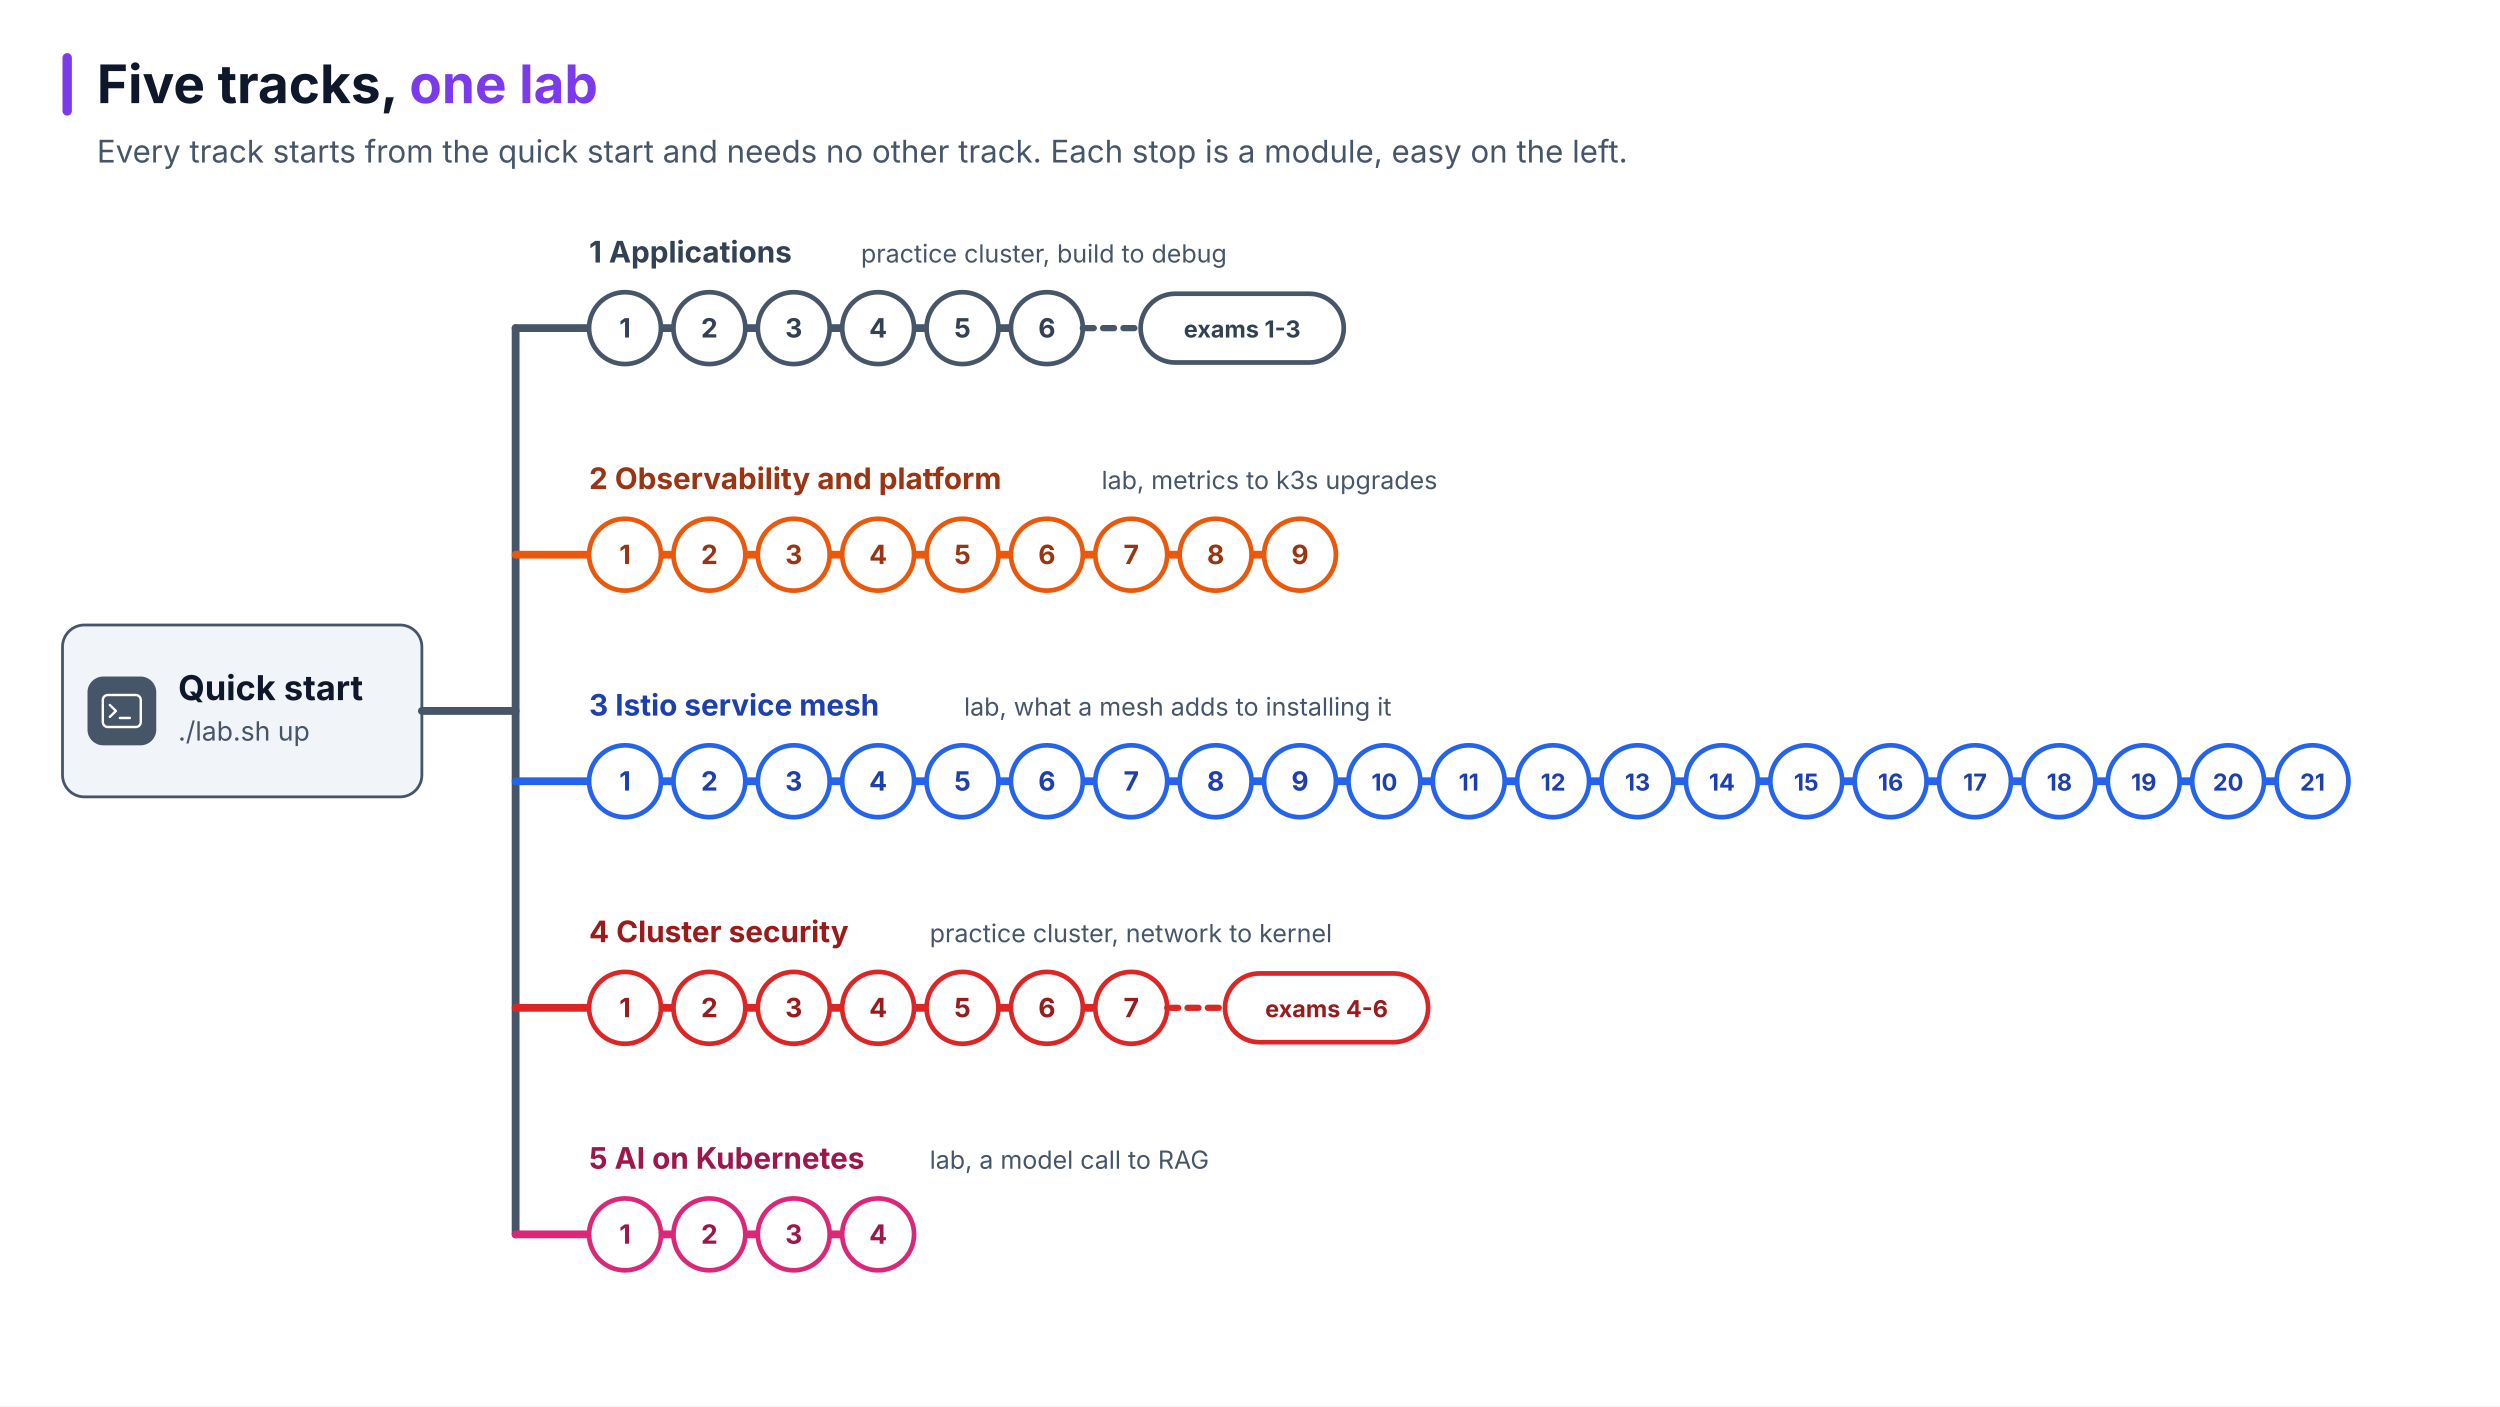
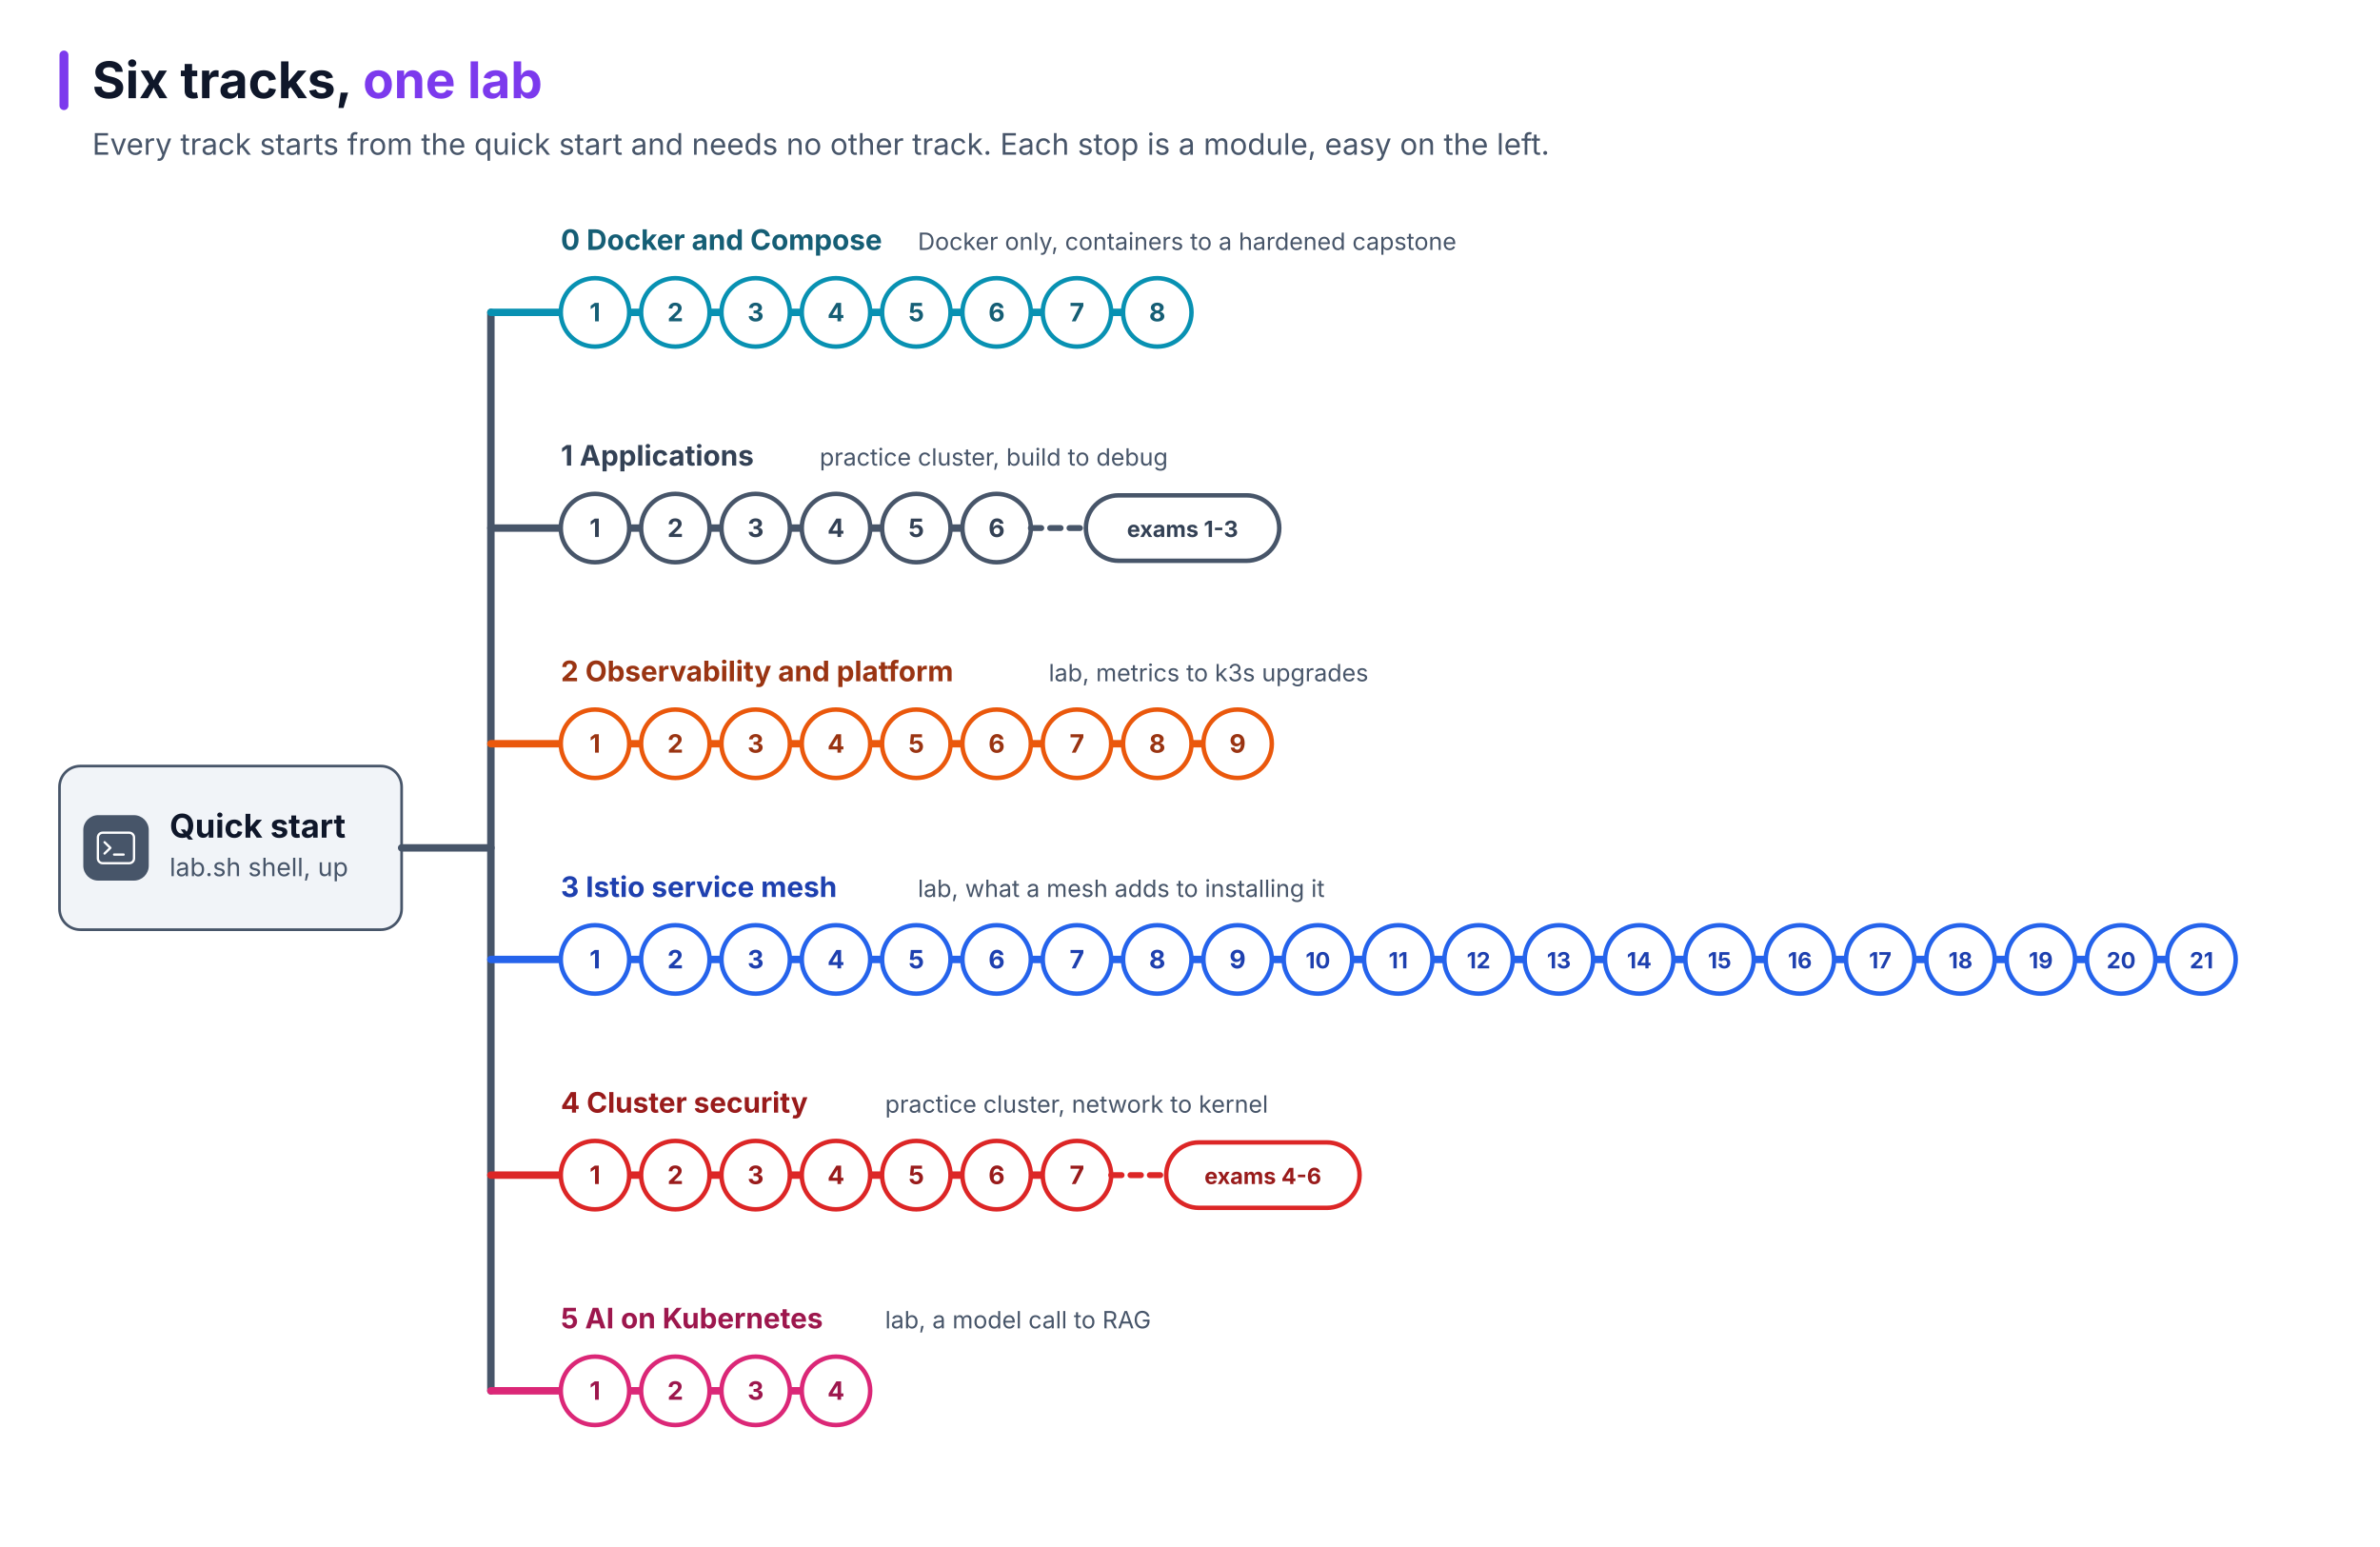
- <svg xmlns="http://www.w3.org/2000/svg" width="1600" height="900" viewBox="0 0 1600 900" font-family="Inter, -apple-system, 'Segoe UI', Helvetica, Arial, sans-serif">
-   <rect width="1600" height="900" fill="#ffffff" />
+ <svg xmlns="http://www.w3.org/2000/svg" width="1600" height="1040" viewBox="0 0 1600 1040" font-family="Inter, -apple-system, 'Segoe UI', Helvetica, Arial, sans-serif">
+   <rect width="1600" height="1040" fill="#ffffff" />
  <rect x="40.0" y="34.0" width="6.0" height="40.0" rx="3.0" fill="#7c3aed" stroke="none" />
-   <text x="62" y="66" font-size="34" font-weight="700" fill="#0f172a">Five tracks, <tspan fill="#7c3aed">one lab</tspan>
+   <text x="62" y="66" font-size="34" font-weight="700" fill="#0f172a">Six tracks, <tspan fill="#7c3aed">one lab</tspan>
  </text>
  <text x="62.0" y="104.0" font-size="20.0" fill="#475569" text-anchor="start">Every track starts from the quick start and needs no other track. Each stop is a module, easy on the left.</text>
-   <rect x="40.0" y="400.0" width="230.0" height="110.0" rx="14.0" fill="#f1f4f8" stroke="#475569" stroke-width="1.8" />
-   <rect x="56.0" y="433.0" width="44.0" height="44.0" rx="10.0" fill="#475569" stroke="none" />
-   <rect x="65.8" y="444.8" width="24.3" height="20.5" rx="3.2" fill="none" stroke="#ffffff" stroke-width="1.536" />
-   <polyline points="70.3,451.2 74.2,455.0 70.3,458.8" fill="none" stroke="#ffffff" stroke-width="1.54" stroke-linecap="round" stroke-linejoin="round" />
-   <polyline points="76.7,459.5 83.1,459.5" fill="none" stroke="#ffffff" stroke-width="1.54" stroke-linecap="round" stroke-linejoin="round" />
-   <text x="114.0" y="448.1" font-size="22.0" fill="#0f172a" font-weight="700" text-anchor="start">Quick start</text>
-   <text x="114.0" y="474.0" font-size="17.0" fill="#475569" text-anchor="start">./lab.sh up</text>
-   <polyline points="270.0,455.0 330.0,455.0" fill="none" stroke="#475569" stroke-width="5.00" stroke-linecap="round" stroke-linejoin="round" />
-   <polyline points="330.0,210.0 330.0,790.0" fill="none" stroke="#475569" stroke-width="5.00" stroke-linecap="round" stroke-linejoin="round" />
-   <polyline points="330.0,210.0 670.0,210.0" fill="none" stroke="#475569" stroke-width="5.00" stroke-linecap="round" stroke-linejoin="round" />
-   <ellipse cx="400.0" cy="210.0" rx="23.0" ry="23.0" fill="#ffffff" stroke="#475569" stroke-width="3.00" />
-   <text x="400.0" y="216.0" font-size="17.0" fill="#334155" font-weight="700" text-anchor="middle">1</text>
-   <ellipse cx="454.0" cy="210.0" rx="23.0" ry="23.0" fill="#ffffff" stroke="#475569" stroke-width="3.00" />
-   <text x="454.0" y="216.0" font-size="17.0" fill="#334155" font-weight="700" text-anchor="middle">2</text>
-   <ellipse cx="508.0" cy="210.0" rx="23.0" ry="23.0" fill="#ffffff" stroke="#475569" stroke-width="3.00" />
-   <text x="508.0" y="216.0" font-size="17.0" fill="#334155" font-weight="700" text-anchor="middle">3</text>
-   <ellipse cx="562.0" cy="210.0" rx="23.0" ry="23.0" fill="#ffffff" stroke="#475569" stroke-width="3.00" />
-   <text x="562.0" y="216.0" font-size="17.0" fill="#334155" font-weight="700" text-anchor="middle">4</text>
-   <ellipse cx="616.0" cy="210.0" rx="23.0" ry="23.0" fill="#ffffff" stroke="#475569" stroke-width="3.00" />
-   <text x="616.0" y="216.0" font-size="17.0" fill="#334155" font-weight="700" text-anchor="middle">5</text>
-   <ellipse cx="670.0" cy="210.0" rx="23.0" ry="23.0" fill="#ffffff" stroke="#475569" stroke-width="3.00" />
-   <text x="670.0" y="216.0" font-size="17.0" fill="#334155" font-weight="700" text-anchor="middle">6</text>
-   <polyline points="693.0,210.0 730.0,210.0" fill="none" stroke="#475569" stroke-width="4.00" stroke-linecap="round" stroke-linejoin="round" stroke-dasharray="7 6" />
-   <rect x="730.0" y="188.0" width="130.0" height="44.0" rx="22.0" fill="#ffffff" stroke="#475569" stroke-width="3" />
-   <text x="795.0" y="216.0" font-size="15.0" fill="#334155" font-weight="700" text-anchor="middle">exams 1-3</text>
-   <text x="377.0" y="168.0" font-size="19.0" fill="#334155" font-weight="700" text-anchor="start">1 Applications</text>
-   <text x="551.0" y="168.0" font-size="16.0" fill="#475569" text-anchor="start">practice cluster, build to debug</text>
-   <polyline points="330.0,355.0 832.0,355.0" fill="none" stroke="#ea580c" stroke-width="5.00" stroke-linecap="round" stroke-linejoin="round" />
-   <ellipse cx="400.0" cy="355.0" rx="23.0" ry="23.0" fill="#ffffff" stroke="#ea580c" stroke-width="3.00" />
-   <text x="400.0" y="361.0" font-size="17.0" fill="#9a3412" font-weight="700" text-anchor="middle">1</text>
-   <ellipse cx="454.0" cy="355.0" rx="23.0" ry="23.0" fill="#ffffff" stroke="#ea580c" stroke-width="3.00" />
-   <text x="454.0" y="361.0" font-size="17.0" fill="#9a3412" font-weight="700" text-anchor="middle">2</text>
-   <ellipse cx="508.0" cy="355.0" rx="23.0" ry="23.0" fill="#ffffff" stroke="#ea580c" stroke-width="3.00" />
-   <text x="508.0" y="361.0" font-size="17.0" fill="#9a3412" font-weight="700" text-anchor="middle">3</text>
-   <ellipse cx="562.0" cy="355.0" rx="23.0" ry="23.0" fill="#ffffff" stroke="#ea580c" stroke-width="3.00" />
-   <text x="562.0" y="361.0" font-size="17.0" fill="#9a3412" font-weight="700" text-anchor="middle">4</text>
-   <ellipse cx="616.0" cy="355.0" rx="23.0" ry="23.0" fill="#ffffff" stroke="#ea580c" stroke-width="3.00" />
-   <text x="616.0" y="361.0" font-size="17.0" fill="#9a3412" font-weight="700" text-anchor="middle">5</text>
-   <ellipse cx="670.0" cy="355.0" rx="23.0" ry="23.0" fill="#ffffff" stroke="#ea580c" stroke-width="3.00" />
-   <text x="670.0" y="361.0" font-size="17.0" fill="#9a3412" font-weight="700" text-anchor="middle">6</text>
-   <ellipse cx="724.0" cy="355.0" rx="23.0" ry="23.0" fill="#ffffff" stroke="#ea580c" stroke-width="3.00" />
-   <text x="724.0" y="361.0" font-size="17.0" fill="#9a3412" font-weight="700" text-anchor="middle">7</text>
-   <ellipse cx="778.0" cy="355.0" rx="23.0" ry="23.0" fill="#ffffff" stroke="#ea580c" stroke-width="3.00" />
-   <text x="778.0" y="361.0" font-size="17.0" fill="#9a3412" font-weight="700" text-anchor="middle">8</text>
-   <ellipse cx="832.0" cy="355.0" rx="23.0" ry="23.0" fill="#ffffff" stroke="#ea580c" stroke-width="3.00" />
-   <text x="832.0" y="361.0" font-size="17.0" fill="#9a3412" font-weight="700" text-anchor="middle">9</text>
-   <text x="377.0" y="313.0" font-size="19.0" fill="#9a3412" font-weight="700" text-anchor="start">2 Observability and platform</text>
-   <text x="705.0" y="313.0" font-size="16.0" fill="#475569" text-anchor="start">lab, metrics to k3s upgrades</text>
-   <polyline points="330.0,500.0 1480.0,500.0" fill="none" stroke="#2563eb" stroke-width="5.00" stroke-linecap="round" stroke-linejoin="round" />
-   <ellipse cx="400.0" cy="500.0" rx="23.0" ry="23.0" fill="#ffffff" stroke="#2563eb" stroke-width="3.00" />
-   <text x="400.0" y="506.0" font-size="17.0" fill="#1e40af" font-weight="700" text-anchor="middle">1</text>
-   <ellipse cx="454.0" cy="500.0" rx="23.0" ry="23.0" fill="#ffffff" stroke="#2563eb" stroke-width="3.00" />
-   <text x="454.0" y="506.0" font-size="17.0" fill="#1e40af" font-weight="700" text-anchor="middle">2</text>
-   <ellipse cx="508.0" cy="500.0" rx="23.0" ry="23.0" fill="#ffffff" stroke="#2563eb" stroke-width="3.00" />
-   <text x="508.0" y="506.0" font-size="17.0" fill="#1e40af" font-weight="700" text-anchor="middle">3</text>
-   <ellipse cx="562.0" cy="500.0" rx="23.0" ry="23.0" fill="#ffffff" stroke="#2563eb" stroke-width="3.00" />
-   <text x="562.0" y="506.0" font-size="17.0" fill="#1e40af" font-weight="700" text-anchor="middle">4</text>
-   <ellipse cx="616.0" cy="500.0" rx="23.0" ry="23.0" fill="#ffffff" stroke="#2563eb" stroke-width="3.00" />
-   <text x="616.0" y="506.0" font-size="17.0" fill="#1e40af" font-weight="700" text-anchor="middle">5</text>
-   <ellipse cx="670.0" cy="500.0" rx="23.0" ry="23.0" fill="#ffffff" stroke="#2563eb" stroke-width="3.00" />
-   <text x="670.0" y="506.0" font-size="17.0" fill="#1e40af" font-weight="700" text-anchor="middle">6</text>
-   <ellipse cx="724.0" cy="500.0" rx="23.0" ry="23.0" fill="#ffffff" stroke="#2563eb" stroke-width="3.00" />
-   <text x="724.0" y="506.0" font-size="17.0" fill="#1e40af" font-weight="700" text-anchor="middle">7</text>
-   <ellipse cx="778.0" cy="500.0" rx="23.0" ry="23.0" fill="#ffffff" stroke="#2563eb" stroke-width="3.00" />
-   <text x="778.0" y="506.0" font-size="17.0" fill="#1e40af" font-weight="700" text-anchor="middle">8</text>
-   <ellipse cx="832.0" cy="500.0" rx="23.0" ry="23.0" fill="#ffffff" stroke="#2563eb" stroke-width="3.00" />
-   <text x="832.0" y="506.0" font-size="17.0" fill="#1e40af" font-weight="700" text-anchor="middle">9</text>
-   <ellipse cx="886.0" cy="500.0" rx="23.0" ry="23.0" fill="#ffffff" stroke="#2563eb" stroke-width="3.00" />
-   <text x="886.0" y="506.0" font-size="15.0" fill="#1e40af" font-weight="700" text-anchor="middle">10</text>
-   <ellipse cx="940.0" cy="500.0" rx="23.0" ry="23.0" fill="#ffffff" stroke="#2563eb" stroke-width="3.00" />
-   <text x="940.0" y="506.0" font-size="15.0" fill="#1e40af" font-weight="700" text-anchor="middle">11</text>
-   <ellipse cx="994.0" cy="500.0" rx="23.0" ry="23.0" fill="#ffffff" stroke="#2563eb" stroke-width="3.00" />
-   <text x="994.0" y="506.0" font-size="15.0" fill="#1e40af" font-weight="700" text-anchor="middle">12</text>
-   <ellipse cx="1048.0" cy="500.0" rx="23.0" ry="23.0" fill="#ffffff" stroke="#2563eb" stroke-width="3.00" />
-   <text x="1048.0" y="506.0" font-size="15.0" fill="#1e40af" font-weight="700" text-anchor="middle">13</text>
-   <ellipse cx="1102.0" cy="500.0" rx="23.0" ry="23.0" fill="#ffffff" stroke="#2563eb" stroke-width="3.00" />
-   <text x="1102.0" y="506.0" font-size="15.0" fill="#1e40af" font-weight="700" text-anchor="middle">14</text>
-   <ellipse cx="1156.0" cy="500.0" rx="23.0" ry="23.0" fill="#ffffff" stroke="#2563eb" stroke-width="3.00" />
-   <text x="1156.0" y="506.0" font-size="15.0" fill="#1e40af" font-weight="700" text-anchor="middle">15</text>
-   <ellipse cx="1210.0" cy="500.0" rx="23.0" ry="23.0" fill="#ffffff" stroke="#2563eb" stroke-width="3.00" />
-   <text x="1210.0" y="506.0" font-size="15.0" fill="#1e40af" font-weight="700" text-anchor="middle">16</text>
-   <ellipse cx="1264.0" cy="500.0" rx="23.0" ry="23.0" fill="#ffffff" stroke="#2563eb" stroke-width="3.00" />
-   <text x="1264.0" y="506.0" font-size="15.0" fill="#1e40af" font-weight="700" text-anchor="middle">17</text>
-   <ellipse cx="1318.0" cy="500.0" rx="23.0" ry="23.0" fill="#ffffff" stroke="#2563eb" stroke-width="3.00" />
-   <text x="1318.0" y="506.0" font-size="15.0" fill="#1e40af" font-weight="700" text-anchor="middle">18</text>
-   <ellipse cx="1372.0" cy="500.0" rx="23.0" ry="23.0" fill="#ffffff" stroke="#2563eb" stroke-width="3.00" />
-   <text x="1372.0" y="506.0" font-size="15.0" fill="#1e40af" font-weight="700" text-anchor="middle">19</text>
-   <ellipse cx="1426.0" cy="500.0" rx="23.0" ry="23.0" fill="#ffffff" stroke="#2563eb" stroke-width="3.00" />
-   <text x="1426.0" y="506.0" font-size="15.0" fill="#1e40af" font-weight="700" text-anchor="middle">20</text>
-   <ellipse cx="1480.0" cy="500.0" rx="23.0" ry="23.0" fill="#ffffff" stroke="#2563eb" stroke-width="3.00" />
-   <text x="1480.0" y="506.0" font-size="15.0" fill="#1e40af" font-weight="700" text-anchor="middle">21</text>
-   <text x="377.0" y="458.0" font-size="19.0" fill="#1e40af" font-weight="700" text-anchor="start">3 Istio service mesh</text>
-   <text x="617.0" y="458.0" font-size="16.0" fill="#475569" text-anchor="start">lab, what a mesh adds to installing it</text>
-   <polyline points="330.0,645.0 724.0,645.0" fill="none" stroke="#dc2626" stroke-width="5.00" stroke-linecap="round" stroke-linejoin="round" />
-   <ellipse cx="400.0" cy="645.0" rx="23.0" ry="23.0" fill="#ffffff" stroke="#dc2626" stroke-width="3.00" />
-   <text x="400.0" y="651.0" font-size="17.0" fill="#991b1b" font-weight="700" text-anchor="middle">1</text>
-   <ellipse cx="454.0" cy="645.0" rx="23.0" ry="23.0" fill="#ffffff" stroke="#dc2626" stroke-width="3.00" />
-   <text x="454.0" y="651.0" font-size="17.0" fill="#991b1b" font-weight="700" text-anchor="middle">2</text>
-   <ellipse cx="508.0" cy="645.0" rx="23.0" ry="23.0" fill="#ffffff" stroke="#dc2626" stroke-width="3.00" />
-   <text x="508.0" y="651.0" font-size="17.0" fill="#991b1b" font-weight="700" text-anchor="middle">3</text>
-   <ellipse cx="562.0" cy="645.0" rx="23.0" ry="23.0" fill="#ffffff" stroke="#dc2626" stroke-width="3.00" />
-   <text x="562.0" y="651.0" font-size="17.0" fill="#991b1b" font-weight="700" text-anchor="middle">4</text>
-   <ellipse cx="616.0" cy="645.0" rx="23.0" ry="23.0" fill="#ffffff" stroke="#dc2626" stroke-width="3.00" />
-   <text x="616.0" y="651.0" font-size="17.0" fill="#991b1b" font-weight="700" text-anchor="middle">5</text>
-   <ellipse cx="670.0" cy="645.0" rx="23.0" ry="23.0" fill="#ffffff" stroke="#dc2626" stroke-width="3.00" />
-   <text x="670.0" y="651.0" font-size="17.0" fill="#991b1b" font-weight="700" text-anchor="middle">6</text>
-   <ellipse cx="724.0" cy="645.0" rx="23.0" ry="23.0" fill="#ffffff" stroke="#dc2626" stroke-width="3.00" />
-   <text x="724.0" y="651.0" font-size="17.0" fill="#991b1b" font-weight="700" text-anchor="middle">7</text>
-   <polyline points="747.0,645.0 784.0,645.0" fill="none" stroke="#dc2626" stroke-width="4.00" stroke-linecap="round" stroke-linejoin="round" stroke-dasharray="7 6" />
-   <rect x="784.0" y="623.0" width="130.0" height="44.0" rx="22.0" fill="#ffffff" stroke="#dc2626" stroke-width="3" />
-   <text x="849.0" y="651.0" font-size="15.0" fill="#991b1b" font-weight="700" text-anchor="middle">exams 4-6</text>
-   <text x="377.0" y="603.0" font-size="19.0" fill="#991b1b" font-weight="700" text-anchor="start">4 Cluster security</text>
-   <text x="595.0" y="603.0" font-size="16.0" fill="#475569" text-anchor="start">practice cluster, network to kernel</text>
-   <polyline points="330.0,790.0 562.0,790.0" fill="none" stroke="#db2777" stroke-width="5.00" stroke-linecap="round" stroke-linejoin="round" />
-   <ellipse cx="400.0" cy="790.0" rx="23.0" ry="23.0" fill="#ffffff" stroke="#db2777" stroke-width="3.00" />
-   <text x="400.0" y="796.0" font-size="17.0" fill="#9d174d" font-weight="700" text-anchor="middle">1</text>
-   <ellipse cx="454.0" cy="790.0" rx="23.0" ry="23.0" fill="#ffffff" stroke="#db2777" stroke-width="3.00" />
-   <text x="454.0" y="796.0" font-size="17.0" fill="#9d174d" font-weight="700" text-anchor="middle">2</text>
-   <ellipse cx="508.0" cy="790.0" rx="23.0" ry="23.0" fill="#ffffff" stroke="#db2777" stroke-width="3.00" />
-   <text x="508.0" y="796.0" font-size="17.0" fill="#9d174d" font-weight="700" text-anchor="middle">3</text>
-   <ellipse cx="562.0" cy="790.0" rx="23.0" ry="23.0" fill="#ffffff" stroke="#db2777" stroke-width="3.00" />
-   <text x="562.0" y="796.0" font-size="17.0" fill="#9d174d" font-weight="700" text-anchor="middle">4</text>
-   <text x="377.0" y="748.0" font-size="19.0" fill="#9d174d" font-weight="700" text-anchor="start">5 AI on Kubernetes</text>
-   <text x="595.0" y="748.0" font-size="16.0" fill="#475569" text-anchor="start">lab, a model call to RAG</text>
+   <rect x="40.0" y="515.0" width="230.0" height="110.0" rx="14.0" fill="#f1f4f8" stroke="#475569" stroke-width="1.8" />
+   <rect x="56.0" y="548.0" width="44.0" height="44.0" rx="10.0" fill="#475569" stroke="none" />
+   <rect x="65.8" y="559.8" width="24.3" height="20.5" rx="3.2" fill="none" stroke="#ffffff" stroke-width="1.536" />
+   <polyline points="70.3,566.2 74.2,570.0 70.3,573.8" fill="none" stroke="#ffffff" stroke-width="1.54" stroke-linecap="round" stroke-linejoin="round" />
+   <polyline points="76.7,574.5 83.1,574.5" fill="none" stroke="#ffffff" stroke-width="1.54" stroke-linecap="round" stroke-linejoin="round" />
+   <text x="114.0" y="563.1" font-size="22.0" fill="#0f172a" font-weight="700" text-anchor="start">Quick start</text>
+   <text x="114.0" y="589.0" font-size="17.0" fill="#475569" text-anchor="start">lab.sh shell, up</text>
+   <polyline points="270.0,570.0 330.0,570.0" fill="none" stroke="#475569" stroke-width="5.00" stroke-linecap="round" stroke-linejoin="round" />
+   <polyline points="330.0,210.0 330.0,935.0" fill="none" stroke="#475569" stroke-width="5.00" stroke-linecap="round" stroke-linejoin="round" />
+   <polyline points="330.0,210.0 778.0,210.0" fill="none" stroke="#0891b2" stroke-width="5.00" stroke-linecap="round" stroke-linejoin="round" />
+   <ellipse cx="400.0" cy="210.0" rx="23.0" ry="23.0" fill="#ffffff" stroke="#0891b2" stroke-width="3.00" />
+   <text x="400.0" y="216.0" font-size="17.0" fill="#155e75" font-weight="700" text-anchor="middle">1</text>
+   <ellipse cx="454.0" cy="210.0" rx="23.0" ry="23.0" fill="#ffffff" stroke="#0891b2" stroke-width="3.00" />
+   <text x="454.0" y="216.0" font-size="17.0" fill="#155e75" font-weight="700" text-anchor="middle">2</text>
+   <ellipse cx="508.0" cy="210.0" rx="23.0" ry="23.0" fill="#ffffff" stroke="#0891b2" stroke-width="3.00" />
+   <text x="508.0" y="216.0" font-size="17.0" fill="#155e75" font-weight="700" text-anchor="middle">3</text>
+   <ellipse cx="562.0" cy="210.0" rx="23.0" ry="23.0" fill="#ffffff" stroke="#0891b2" stroke-width="3.00" />
+   <text x="562.0" y="216.0" font-size="17.0" fill="#155e75" font-weight="700" text-anchor="middle">4</text>
+   <ellipse cx="616.0" cy="210.0" rx="23.0" ry="23.0" fill="#ffffff" stroke="#0891b2" stroke-width="3.00" />
+   <text x="616.0" y="216.0" font-size="17.0" fill="#155e75" font-weight="700" text-anchor="middle">5</text>
+   <ellipse cx="670.0" cy="210.0" rx="23.0" ry="23.0" fill="#ffffff" stroke="#0891b2" stroke-width="3.00" />
+   <text x="670.0" y="216.0" font-size="17.0" fill="#155e75" font-weight="700" text-anchor="middle">6</text>
+   <ellipse cx="724.0" cy="210.0" rx="23.0" ry="23.0" fill="#ffffff" stroke="#0891b2" stroke-width="3.00" />
+   <text x="724.0" y="216.0" font-size="17.0" fill="#155e75" font-weight="700" text-anchor="middle">7</text>
+   <ellipse cx="778.0" cy="210.0" rx="23.0" ry="23.0" fill="#ffffff" stroke="#0891b2" stroke-width="3.00" />
+   <text x="778.0" y="216.0" font-size="17.0" fill="#155e75" font-weight="700" text-anchor="middle">8</text>
+   <text x="377.0" y="168.0" font-size="19.0" fill="#155e75" font-weight="700" text-anchor="start">0 Docker and Compose</text>
+   <text x="617.0" y="168.0" font-size="16.0" fill="#475569" text-anchor="start">Docker only, containers to a hardened capstone</text>
+   <polyline points="330.0,355.0 670.0,355.0" fill="none" stroke="#475569" stroke-width="5.00" stroke-linecap="round" stroke-linejoin="round" />
+   <ellipse cx="400.0" cy="355.0" rx="23.0" ry="23.0" fill="#ffffff" stroke="#475569" stroke-width="3.00" />
+   <text x="400.0" y="361.0" font-size="17.0" fill="#334155" font-weight="700" text-anchor="middle">1</text>
+   <ellipse cx="454.0" cy="355.0" rx="23.0" ry="23.0" fill="#ffffff" stroke="#475569" stroke-width="3.00" />
+   <text x="454.0" y="361.0" font-size="17.0" fill="#334155" font-weight="700" text-anchor="middle">2</text>
+   <ellipse cx="508.0" cy="355.0" rx="23.0" ry="23.0" fill="#ffffff" stroke="#475569" stroke-width="3.00" />
+   <text x="508.0" y="361.0" font-size="17.0" fill="#334155" font-weight="700" text-anchor="middle">3</text>
+   <ellipse cx="562.0" cy="355.0" rx="23.0" ry="23.0" fill="#ffffff" stroke="#475569" stroke-width="3.00" />
+   <text x="562.0" y="361.0" font-size="17.0" fill="#334155" font-weight="700" text-anchor="middle">4</text>
+   <ellipse cx="616.0" cy="355.0" rx="23.0" ry="23.0" fill="#ffffff" stroke="#475569" stroke-width="3.00" />
+   <text x="616.0" y="361.0" font-size="17.0" fill="#334155" font-weight="700" text-anchor="middle">5</text>
+   <ellipse cx="670.0" cy="355.0" rx="23.0" ry="23.0" fill="#ffffff" stroke="#475569" stroke-width="3.00" />
+   <text x="670.0" y="361.0" font-size="17.0" fill="#334155" font-weight="700" text-anchor="middle">6</text>
+   <polyline points="693.0,355.0 730.0,355.0" fill="none" stroke="#475569" stroke-width="4.00" stroke-linecap="round" stroke-linejoin="round" stroke-dasharray="7 6" />
+   <rect x="730.0" y="333.0" width="130.0" height="44.0" rx="22.0" fill="#ffffff" stroke="#475569" stroke-width="3" />
+   <text x="795.0" y="361.0" font-size="15.0" fill="#334155" font-weight="700" text-anchor="middle">exams 1-3</text>
+   <text x="377.0" y="313.0" font-size="19.0" fill="#334155" font-weight="700" text-anchor="start">1 Applications</text>
+   <text x="551.0" y="313.0" font-size="16.0" fill="#475569" text-anchor="start">practice cluster, build to debug</text>
+   <polyline points="330.0,500.0 832.0,500.0" fill="none" stroke="#ea580c" stroke-width="5.00" stroke-linecap="round" stroke-linejoin="round" />
+   <ellipse cx="400.0" cy="500.0" rx="23.0" ry="23.0" fill="#ffffff" stroke="#ea580c" stroke-width="3.00" />
+   <text x="400.0" y="506.0" font-size="17.0" fill="#9a3412" font-weight="700" text-anchor="middle">1</text>
+   <ellipse cx="454.0" cy="500.0" rx="23.0" ry="23.0" fill="#ffffff" stroke="#ea580c" stroke-width="3.00" />
+   <text x="454.0" y="506.0" font-size="17.0" fill="#9a3412" font-weight="700" text-anchor="middle">2</text>
+   <ellipse cx="508.0" cy="500.0" rx="23.0" ry="23.0" fill="#ffffff" stroke="#ea580c" stroke-width="3.00" />
+   <text x="508.0" y="506.0" font-size="17.0" fill="#9a3412" font-weight="700" text-anchor="middle">3</text>
+   <ellipse cx="562.0" cy="500.0" rx="23.0" ry="23.0" fill="#ffffff" stroke="#ea580c" stroke-width="3.00" />
+   <text x="562.0" y="506.0" font-size="17.0" fill="#9a3412" font-weight="700" text-anchor="middle">4</text>
+   <ellipse cx="616.0" cy="500.0" rx="23.0" ry="23.0" fill="#ffffff" stroke="#ea580c" stroke-width="3.00" />
+   <text x="616.0" y="506.0" font-size="17.0" fill="#9a3412" font-weight="700" text-anchor="middle">5</text>
+   <ellipse cx="670.0" cy="500.0" rx="23.0" ry="23.0" fill="#ffffff" stroke="#ea580c" stroke-width="3.00" />
+   <text x="670.0" y="506.0" font-size="17.0" fill="#9a3412" font-weight="700" text-anchor="middle">6</text>
+   <ellipse cx="724.0" cy="500.0" rx="23.0" ry="23.0" fill="#ffffff" stroke="#ea580c" stroke-width="3.00" />
+   <text x="724.0" y="506.0" font-size="17.0" fill="#9a3412" font-weight="700" text-anchor="middle">7</text>
+   <ellipse cx="778.0" cy="500.0" rx="23.0" ry="23.0" fill="#ffffff" stroke="#ea580c" stroke-width="3.00" />
+   <text x="778.0" y="506.0" font-size="17.0" fill="#9a3412" font-weight="700" text-anchor="middle">8</text>
+   <ellipse cx="832.0" cy="500.0" rx="23.0" ry="23.0" fill="#ffffff" stroke="#ea580c" stroke-width="3.00" />
+   <text x="832.0" y="506.0" font-size="17.0" fill="#9a3412" font-weight="700" text-anchor="middle">9</text>
+   <text x="377.0" y="458.0" font-size="19.0" fill="#9a3412" font-weight="700" text-anchor="start">2 Observability and platform</text>
+   <text x="705.0" y="458.0" font-size="16.0" fill="#475569" text-anchor="start">lab, metrics to k3s upgrades</text>
+   <polyline points="330.0,645.0 1480.0,645.0" fill="none" stroke="#2563eb" stroke-width="5.00" stroke-linecap="round" stroke-linejoin="round" />
+   <ellipse cx="400.0" cy="645.0" rx="23.0" ry="23.0" fill="#ffffff" stroke="#2563eb" stroke-width="3.00" />
+   <text x="400.0" y="651.0" font-size="17.0" fill="#1e40af" font-weight="700" text-anchor="middle">1</text>
+   <ellipse cx="454.0" cy="645.0" rx="23.0" ry="23.0" fill="#ffffff" stroke="#2563eb" stroke-width="3.00" />
+   <text x="454.0" y="651.0" font-size="17.0" fill="#1e40af" font-weight="700" text-anchor="middle">2</text>
+   <ellipse cx="508.0" cy="645.0" rx="23.0" ry="23.0" fill="#ffffff" stroke="#2563eb" stroke-width="3.00" />
+   <text x="508.0" y="651.0" font-size="17.0" fill="#1e40af" font-weight="700" text-anchor="middle">3</text>
+   <ellipse cx="562.0" cy="645.0" rx="23.0" ry="23.0" fill="#ffffff" stroke="#2563eb" stroke-width="3.00" />
+   <text x="562.0" y="651.0" font-size="17.0" fill="#1e40af" font-weight="700" text-anchor="middle">4</text>
+   <ellipse cx="616.0" cy="645.0" rx="23.0" ry="23.0" fill="#ffffff" stroke="#2563eb" stroke-width="3.00" />
+   <text x="616.0" y="651.0" font-size="17.0" fill="#1e40af" font-weight="700" text-anchor="middle">5</text>
+   <ellipse cx="670.0" cy="645.0" rx="23.0" ry="23.0" fill="#ffffff" stroke="#2563eb" stroke-width="3.00" />
+   <text x="670.0" y="651.0" font-size="17.0" fill="#1e40af" font-weight="700" text-anchor="middle">6</text>
+   <ellipse cx="724.0" cy="645.0" rx="23.0" ry="23.0" fill="#ffffff" stroke="#2563eb" stroke-width="3.00" />
+   <text x="724.0" y="651.0" font-size="17.0" fill="#1e40af" font-weight="700" text-anchor="middle">7</text>
+   <ellipse cx="778.0" cy="645.0" rx="23.0" ry="23.0" fill="#ffffff" stroke="#2563eb" stroke-width="3.00" />
+   <text x="778.0" y="651.0" font-size="17.0" fill="#1e40af" font-weight="700" text-anchor="middle">8</text>
+   <ellipse cx="832.0" cy="645.0" rx="23.0" ry="23.0" fill="#ffffff" stroke="#2563eb" stroke-width="3.00" />
+   <text x="832.0" y="651.0" font-size="17.0" fill="#1e40af" font-weight="700" text-anchor="middle">9</text>
+   <ellipse cx="886.0" cy="645.0" rx="23.0" ry="23.0" fill="#ffffff" stroke="#2563eb" stroke-width="3.00" />
+   <text x="886.0" y="651.0" font-size="15.0" fill="#1e40af" font-weight="700" text-anchor="middle">10</text>
+   <ellipse cx="940.0" cy="645.0" rx="23.0" ry="23.0" fill="#ffffff" stroke="#2563eb" stroke-width="3.00" />
+   <text x="940.0" y="651.0" font-size="15.0" fill="#1e40af" font-weight="700" text-anchor="middle">11</text>
+   <ellipse cx="994.0" cy="645.0" rx="23.0" ry="23.0" fill="#ffffff" stroke="#2563eb" stroke-width="3.00" />
+   <text x="994.0" y="651.0" font-size="15.0" fill="#1e40af" font-weight="700" text-anchor="middle">12</text>
+   <ellipse cx="1048.0" cy="645.0" rx="23.0" ry="23.0" fill="#ffffff" stroke="#2563eb" stroke-width="3.00" />
+   <text x="1048.0" y="651.0" font-size="15.0" fill="#1e40af" font-weight="700" text-anchor="middle">13</text>
+   <ellipse cx="1102.0" cy="645.0" rx="23.0" ry="23.0" fill="#ffffff" stroke="#2563eb" stroke-width="3.00" />
+   <text x="1102.0" y="651.0" font-size="15.0" fill="#1e40af" font-weight="700" text-anchor="middle">14</text>
+   <ellipse cx="1156.0" cy="645.0" rx="23.0" ry="23.0" fill="#ffffff" stroke="#2563eb" stroke-width="3.00" />
+   <text x="1156.0" y="651.0" font-size="15.0" fill="#1e40af" font-weight="700" text-anchor="middle">15</text>
+   <ellipse cx="1210.0" cy="645.0" rx="23.0" ry="23.0" fill="#ffffff" stroke="#2563eb" stroke-width="3.00" />
+   <text x="1210.0" y="651.0" font-size="15.0" fill="#1e40af" font-weight="700" text-anchor="middle">16</text>
+   <ellipse cx="1264.0" cy="645.0" rx="23.0" ry="23.0" fill="#ffffff" stroke="#2563eb" stroke-width="3.00" />
+   <text x="1264.0" y="651.0" font-size="15.0" fill="#1e40af" font-weight="700" text-anchor="middle">17</text>
+   <ellipse cx="1318.0" cy="645.0" rx="23.0" ry="23.0" fill="#ffffff" stroke="#2563eb" stroke-width="3.00" />
+   <text x="1318.0" y="651.0" font-size="15.0" fill="#1e40af" font-weight="700" text-anchor="middle">18</text>
+   <ellipse cx="1372.0" cy="645.0" rx="23.0" ry="23.0" fill="#ffffff" stroke="#2563eb" stroke-width="3.00" />
+   <text x="1372.0" y="651.0" font-size="15.0" fill="#1e40af" font-weight="700" text-anchor="middle">19</text>
+   <ellipse cx="1426.0" cy="645.0" rx="23.0" ry="23.0" fill="#ffffff" stroke="#2563eb" stroke-width="3.00" />
+   <text x="1426.0" y="651.0" font-size="15.0" fill="#1e40af" font-weight="700" text-anchor="middle">20</text>
+   <ellipse cx="1480.0" cy="645.0" rx="23.0" ry="23.0" fill="#ffffff" stroke="#2563eb" stroke-width="3.00" />
+   <text x="1480.0" y="651.0" font-size="15.0" fill="#1e40af" font-weight="700" text-anchor="middle">21</text>
+   <text x="377.0" y="603.0" font-size="19.0" fill="#1e40af" font-weight="700" text-anchor="start">3 Istio service mesh</text>
+   <text x="617.0" y="603.0" font-size="16.0" fill="#475569" text-anchor="start">lab, what a mesh adds to installing it</text>
+   <polyline points="330.0,790.0 724.0,790.0" fill="none" stroke="#dc2626" stroke-width="5.00" stroke-linecap="round" stroke-linejoin="round" />
+   <ellipse cx="400.0" cy="790.0" rx="23.0" ry="23.0" fill="#ffffff" stroke="#dc2626" stroke-width="3.00" />
+   <text x="400.0" y="796.0" font-size="17.0" fill="#991b1b" font-weight="700" text-anchor="middle">1</text>
+   <ellipse cx="454.0" cy="790.0" rx="23.0" ry="23.0" fill="#ffffff" stroke="#dc2626" stroke-width="3.00" />
+   <text x="454.0" y="796.0" font-size="17.0" fill="#991b1b" font-weight="700" text-anchor="middle">2</text>
+   <ellipse cx="508.0" cy="790.0" rx="23.0" ry="23.0" fill="#ffffff" stroke="#dc2626" stroke-width="3.00" />
+   <text x="508.0" y="796.0" font-size="17.0" fill="#991b1b" font-weight="700" text-anchor="middle">3</text>
+   <ellipse cx="562.0" cy="790.0" rx="23.0" ry="23.0" fill="#ffffff" stroke="#dc2626" stroke-width="3.00" />
+   <text x="562.0" y="796.0" font-size="17.0" fill="#991b1b" font-weight="700" text-anchor="middle">4</text>
+   <ellipse cx="616.0" cy="790.0" rx="23.0" ry="23.0" fill="#ffffff" stroke="#dc2626" stroke-width="3.00" />
+   <text x="616.0" y="796.0" font-size="17.0" fill="#991b1b" font-weight="700" text-anchor="middle">5</text>
+   <ellipse cx="670.0" cy="790.0" rx="23.0" ry="23.0" fill="#ffffff" stroke="#dc2626" stroke-width="3.00" />
+   <text x="670.0" y="796.0" font-size="17.0" fill="#991b1b" font-weight="700" text-anchor="middle">6</text>
+   <ellipse cx="724.0" cy="790.0" rx="23.0" ry="23.0" fill="#ffffff" stroke="#dc2626" stroke-width="3.00" />
+   <text x="724.0" y="796.0" font-size="17.0" fill="#991b1b" font-weight="700" text-anchor="middle">7</text>
+   <polyline points="747.0,790.0 784.0,790.0" fill="none" stroke="#dc2626" stroke-width="4.00" stroke-linecap="round" stroke-linejoin="round" stroke-dasharray="7 6" />
+   <rect x="784.0" y="768.0" width="130.0" height="44.0" rx="22.0" fill="#ffffff" stroke="#dc2626" stroke-width="3" />
+   <text x="849.0" y="796.0" font-size="15.0" fill="#991b1b" font-weight="700" text-anchor="middle">exams 4-6</text>
+   <text x="377.0" y="748.0" font-size="19.0" fill="#991b1b" font-weight="700" text-anchor="start">4 Cluster security</text>
+   <text x="595.0" y="748.0" font-size="16.0" fill="#475569" text-anchor="start">practice cluster, network to kernel</text>
+   <polyline points="330.0,935.0 562.0,935.0" fill="none" stroke="#db2777" stroke-width="5.00" stroke-linecap="round" stroke-linejoin="round" />
+   <ellipse cx="400.0" cy="935.0" rx="23.0" ry="23.0" fill="#ffffff" stroke="#db2777" stroke-width="3.00" />
+   <text x="400.0" y="941.0" font-size="17.0" fill="#9d174d" font-weight="700" text-anchor="middle">1</text>
+   <ellipse cx="454.0" cy="935.0" rx="23.0" ry="23.0" fill="#ffffff" stroke="#db2777" stroke-width="3.00" />
+   <text x="454.0" y="941.0" font-size="17.0" fill="#9d174d" font-weight="700" text-anchor="middle">2</text>
+   <ellipse cx="508.0" cy="935.0" rx="23.0" ry="23.0" fill="#ffffff" stroke="#db2777" stroke-width="3.00" />
+   <text x="508.0" y="941.0" font-size="17.0" fill="#9d174d" font-weight="700" text-anchor="middle">3</text>
+   <ellipse cx="562.0" cy="935.0" rx="23.0" ry="23.0" fill="#ffffff" stroke="#db2777" stroke-width="3.00" />
+   <text x="562.0" y="941.0" font-size="17.0" fill="#9d174d" font-weight="700" text-anchor="middle">4</text>
+   <text x="377.0" y="893.0" font-size="19.0" fill="#9d174d" font-weight="700" text-anchor="start">5 AI on Kubernetes</text>
+   <text x="595.0" y="893.0" font-size="16.0" fill="#475569" text-anchor="start">lab, a model call to RAG</text>
</svg>
